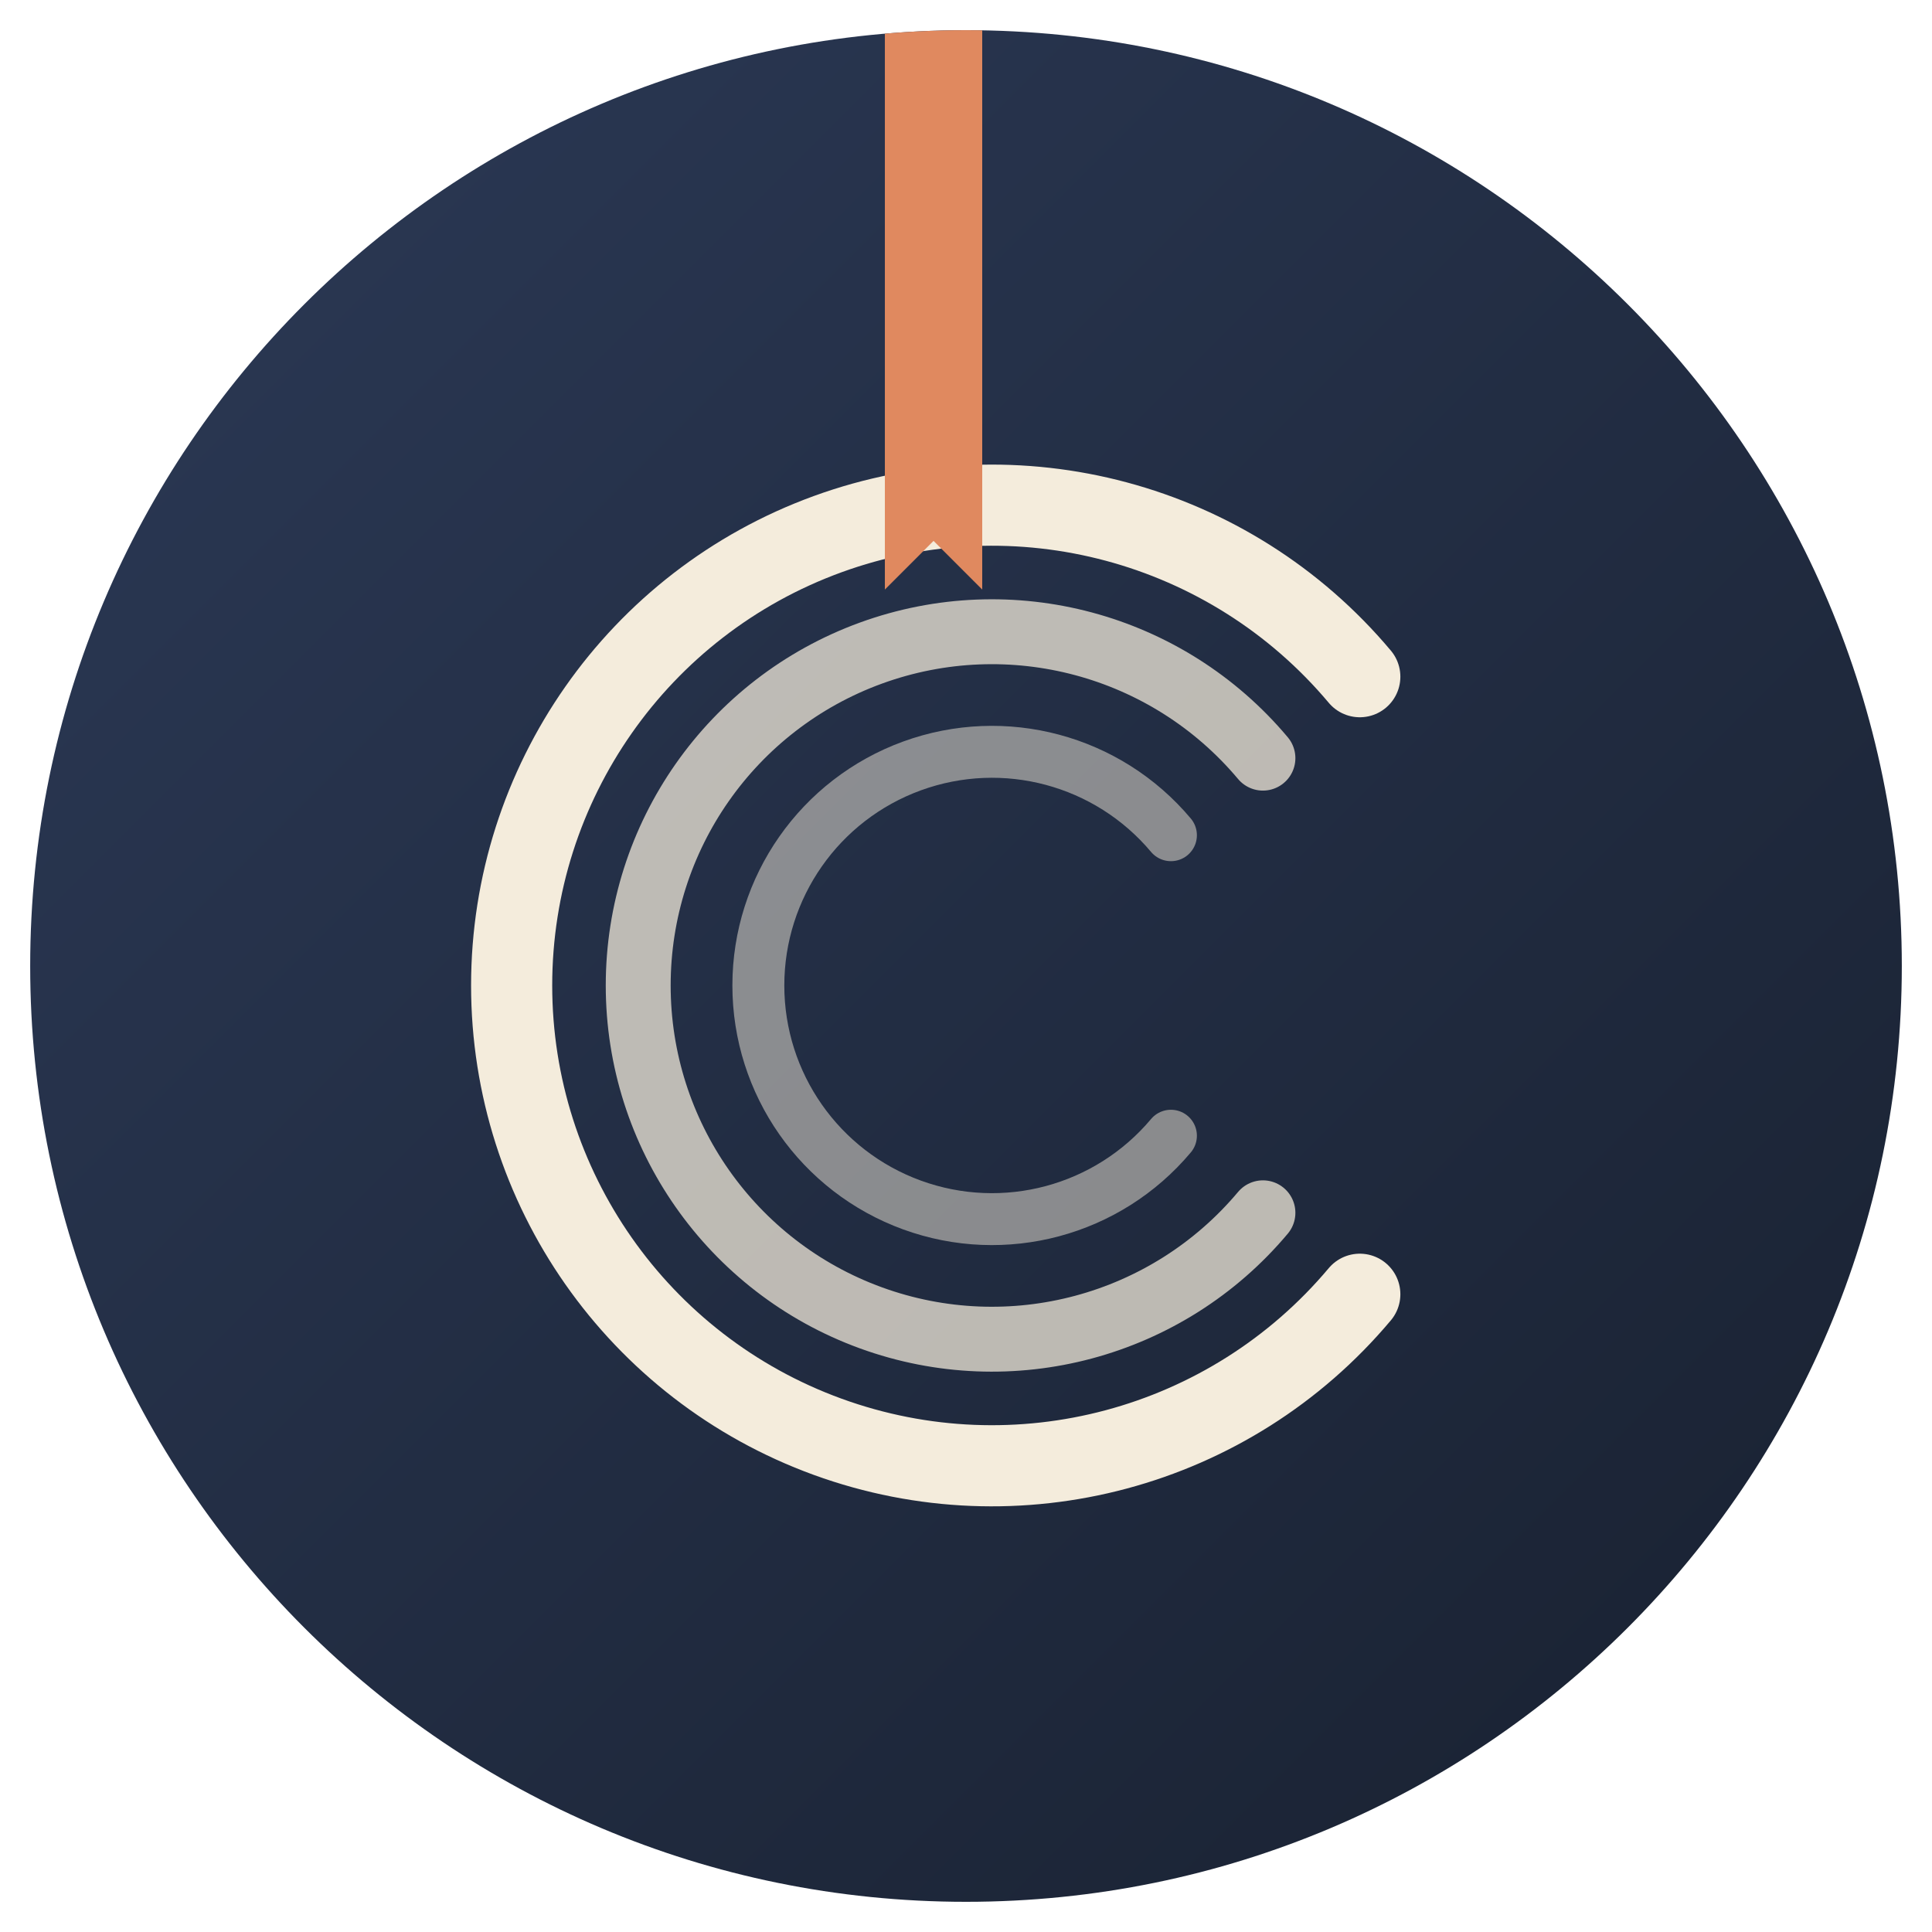
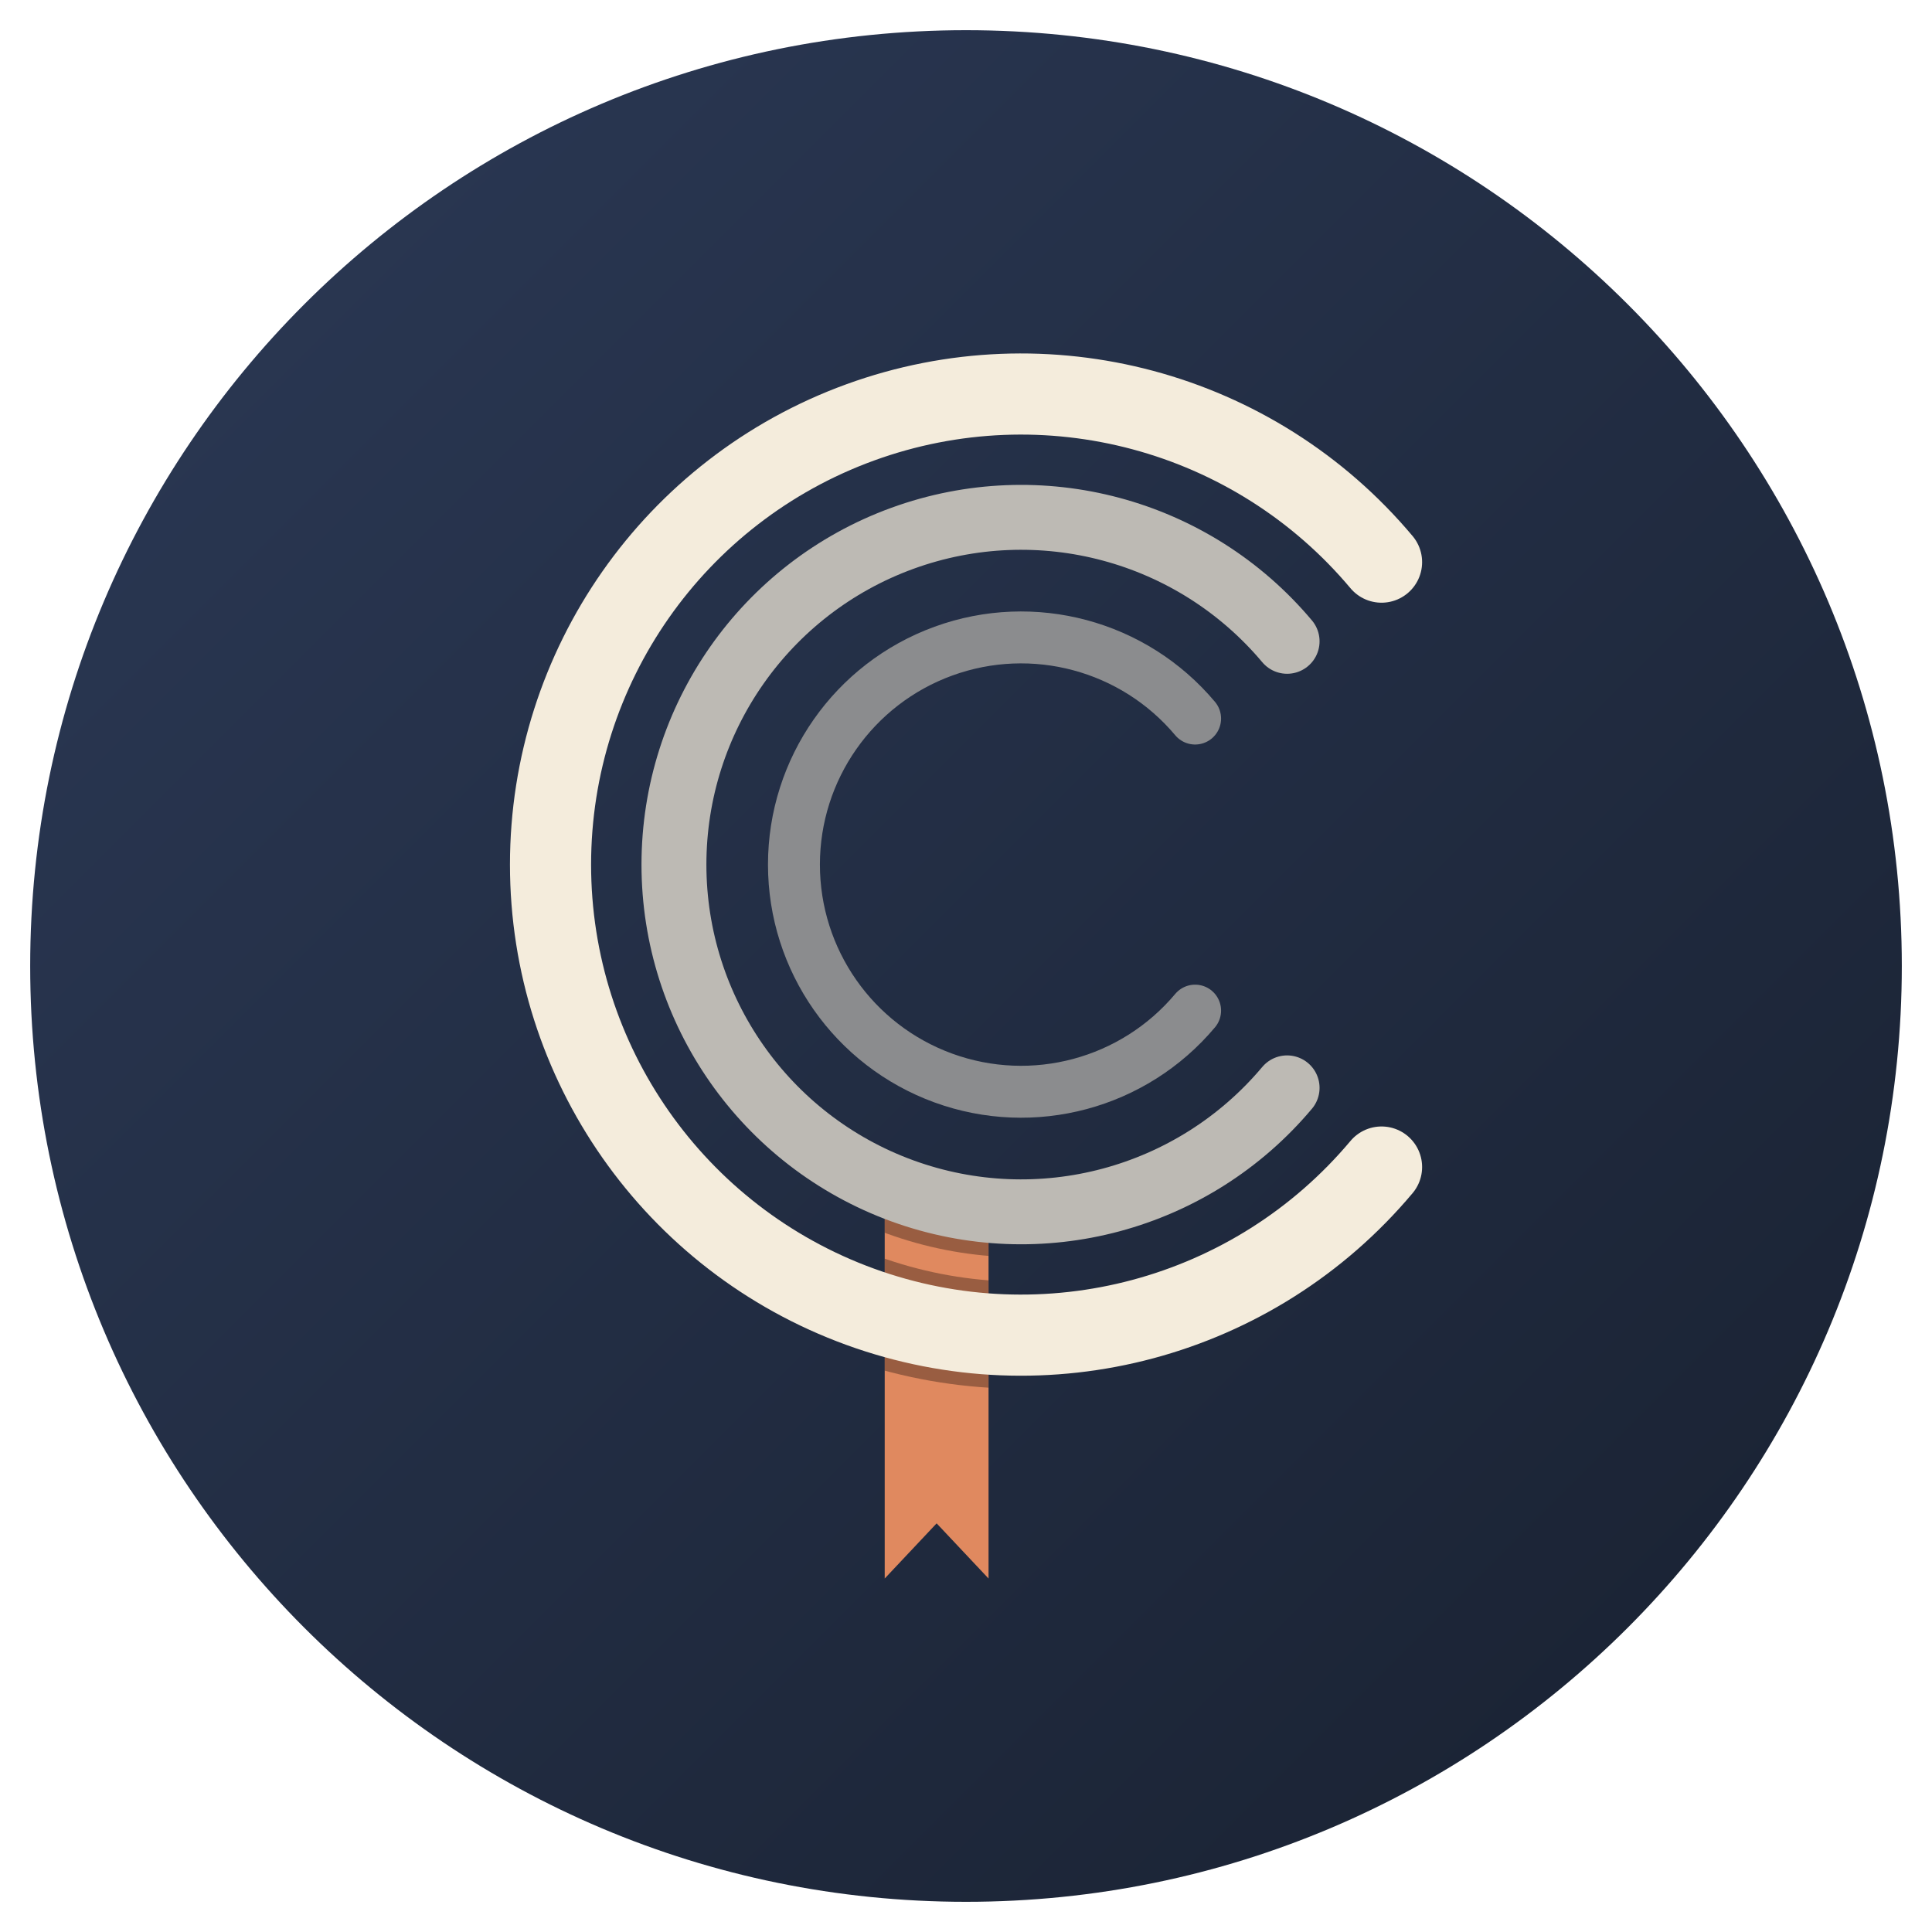
<svg xmlns="http://www.w3.org/2000/svg" viewBox="0 0 1024 1024" width="1024" height="1024">
  <defs>
-     <clipPath id="c">
-       <circle cx="512" cy="512" r="496" />
-     </clipPath>
    <linearGradient id="bg" x1="0" y1="0" x2="1" y2="1">
      <stop offset="0" stop-color="#2c3a57" />
      <stop offset="1" stop-color="#18202f" />
    </linearGradient>
+     <clipPath id="c">
+       <circle cx="512" cy="512" r="496" />
+     </clipPath>
  </defs>
  <g clip-path="url(#c)">
    <rect width="1024" height="1024" fill="url(#bg)" />
    <g transform="translate(512 512) scale(0.86) translate(-512 -512)">
-       <path d="M754.7 333.7 A296 296 0 1 0 754.7 714.3" fill="none" stroke="#f4ecdc" stroke-opacity="1.0" stroke-width="50" stroke-linecap="round" />
-       <path d="M695.0 383.9 A218 218 0 1 0 695.0 664.1" fill="none" stroke="#f4ecdc" stroke-opacity="0.74" stroke-width="40" stroke-linecap="round" />
-       <path d="M638.3 431.4 A144 144 0 1 0 638.3 616.6" fill="none" stroke="#f4ecdc" stroke-opacity="0.5" stroke-width="32" stroke-linecap="round" />
-       <path d="M462 -4000 H522 V280 L492 250 L462 280 Z" fill="#e0895f" />
+       <clipPath id="ribbon">
+         <path d="M461.9 651.1 H525.9 V889.5 L493.9 855.5 L461.9 889.5 Z" />
+       </clipPath>
+       <path d="M653.2 359.5 A140 140 0 1 0 653.2 539.5" fill="none" stroke="#8b8c8e" stroke-width="32" stroke-linecap="round" />
+       <path d="M461.9 651.1 H525.9 V889.5 L493.9 855.5 L461.9 889.5 Z" fill="#e0895f" />
+       <path d="M709.9 311.9 A214 214 0 1 0 709.9 587.1" fill="none" stroke="#000" stroke-opacity="0.32" stroke-width="56" stroke-linecap="round" clip-path="url(#ribbon)" />
+       <path d="M709.9 311.9 A214 214 0 1 0 709.9 587.1" fill="none" stroke="#bdbab4" stroke-width="40" stroke-linecap="round" />
+       <path d="M768.1 263.1 A290 290 0 1 0 768.1 635.9" fill="none" stroke="#000" stroke-opacity="0.32" stroke-width="66" stroke-linecap="round" clip-path="url(#ribbon)" />
+       <path d="M768.1 263.1 A290 290 0 1 0 768.1 635.9" fill="none" stroke="#f4ecdc" stroke-width="50" stroke-linecap="round" />
    </g>
  </g>
</svg>
